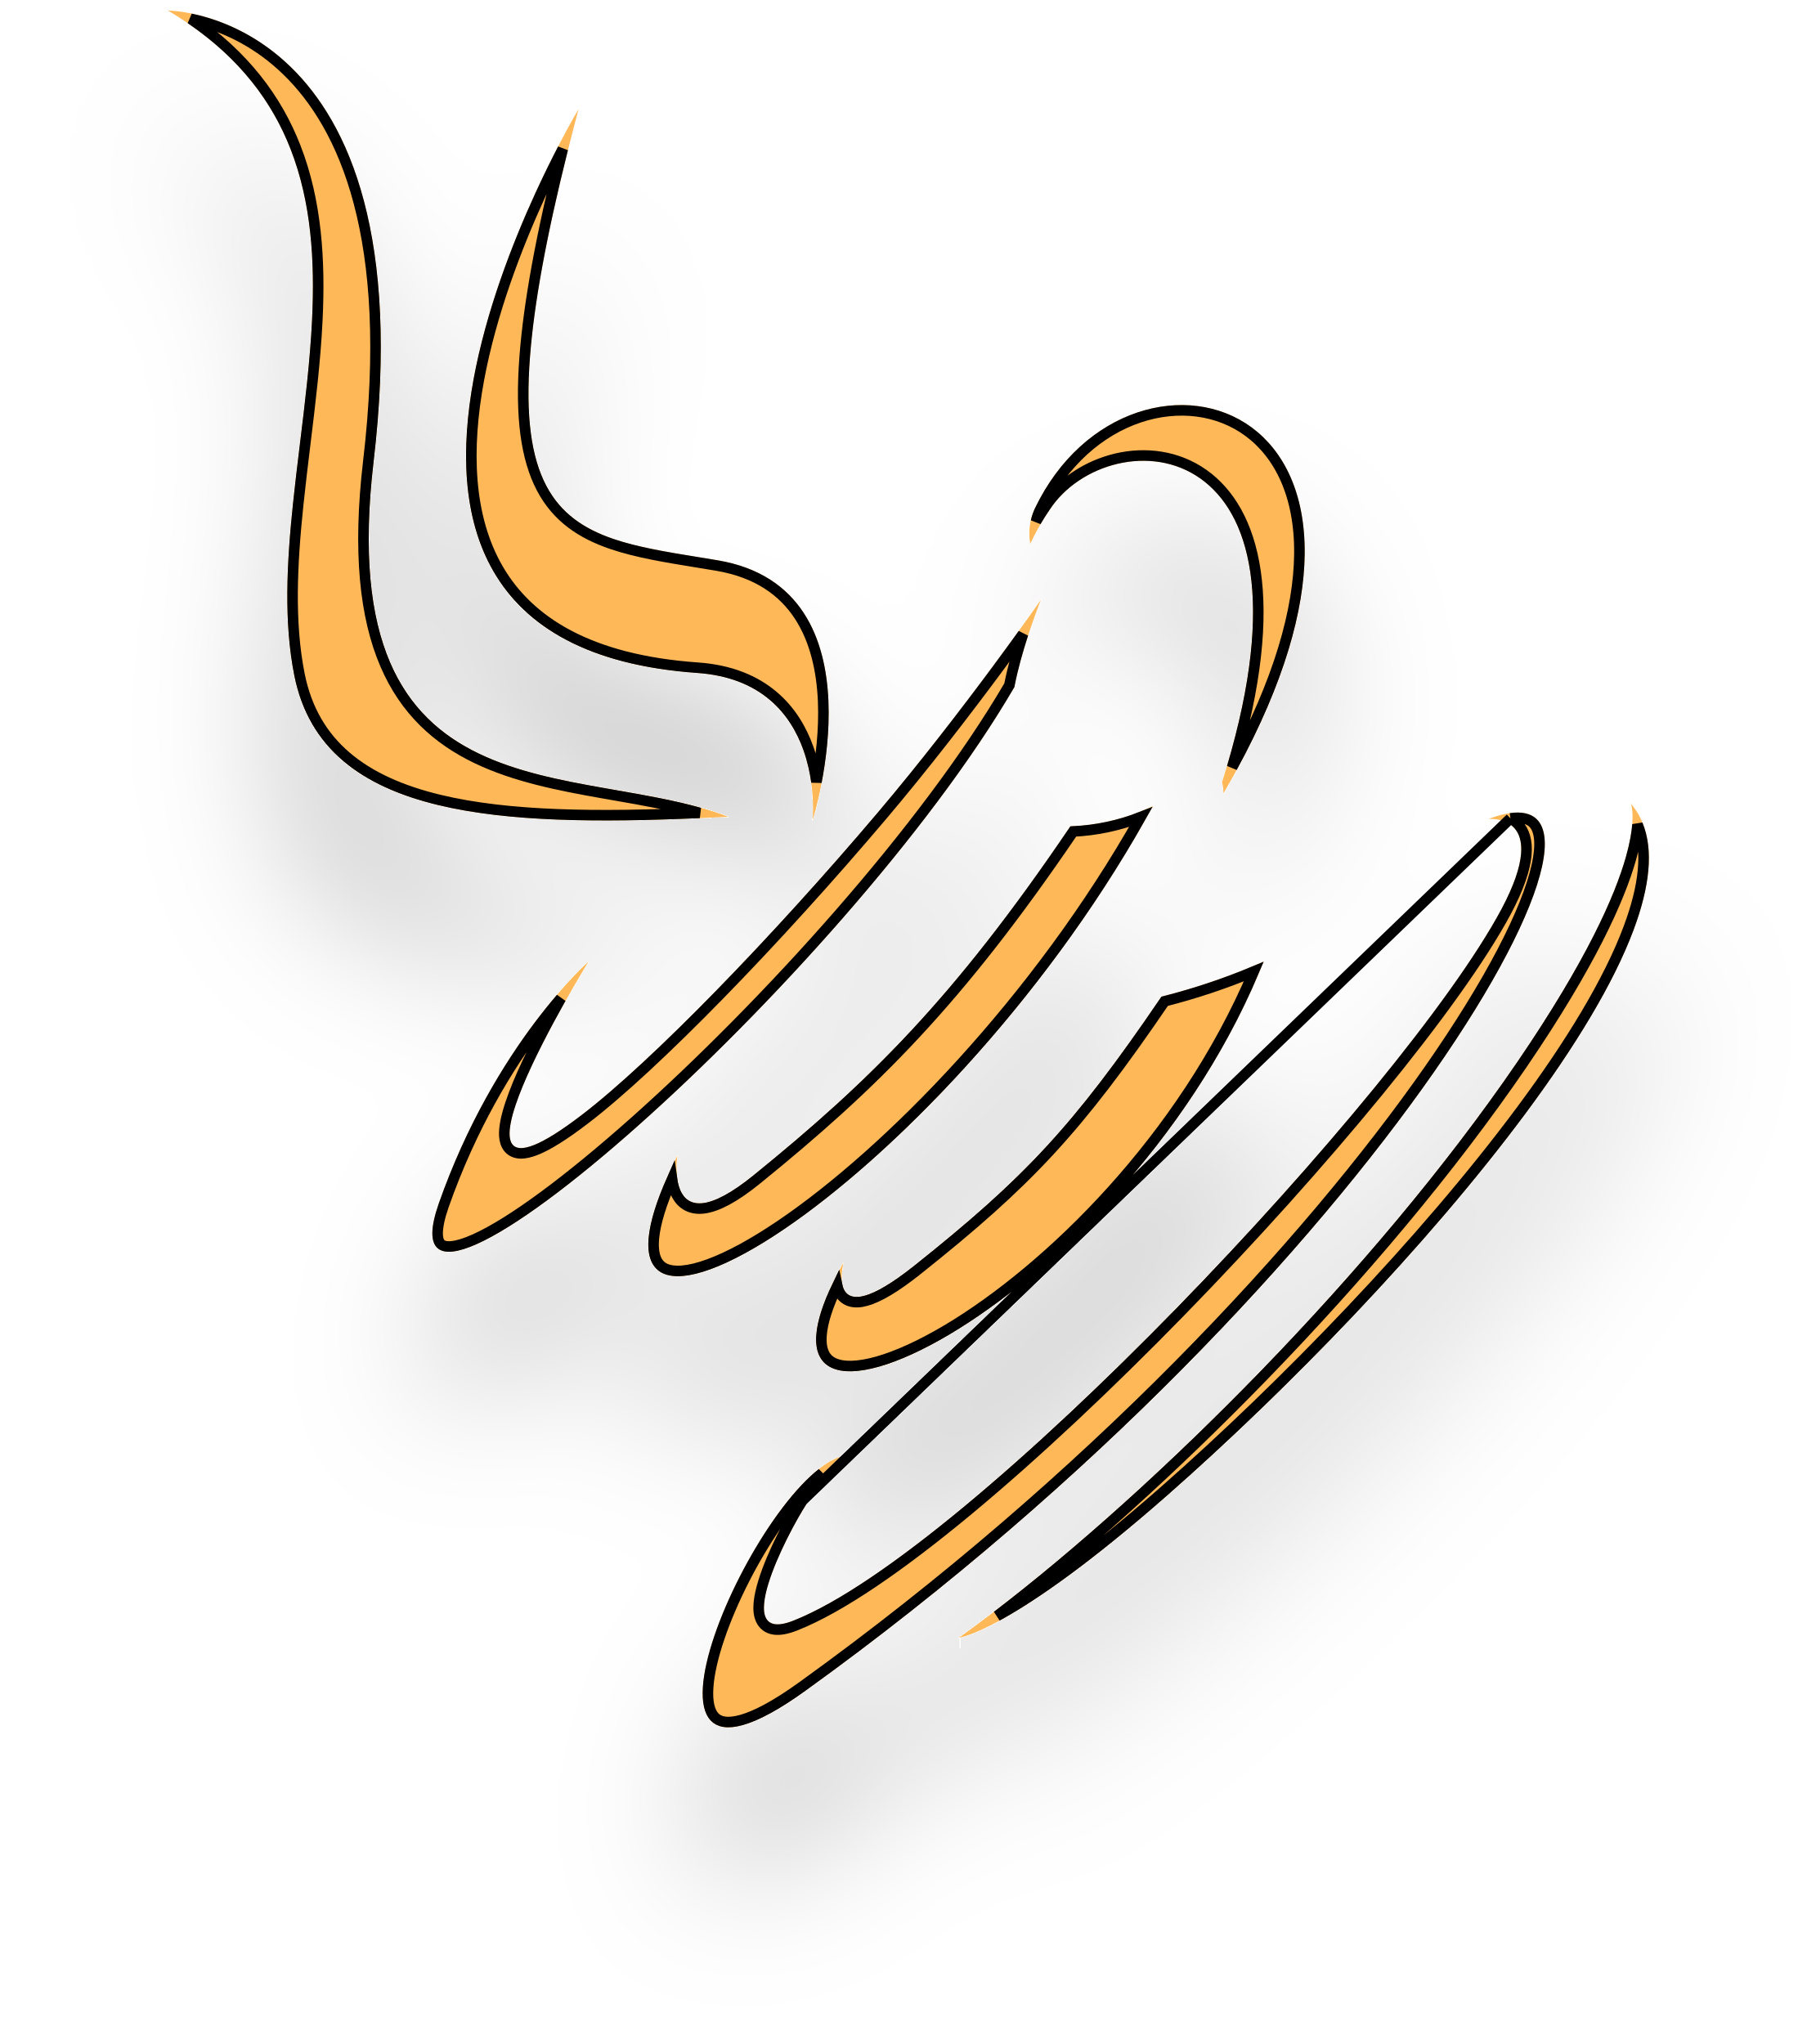
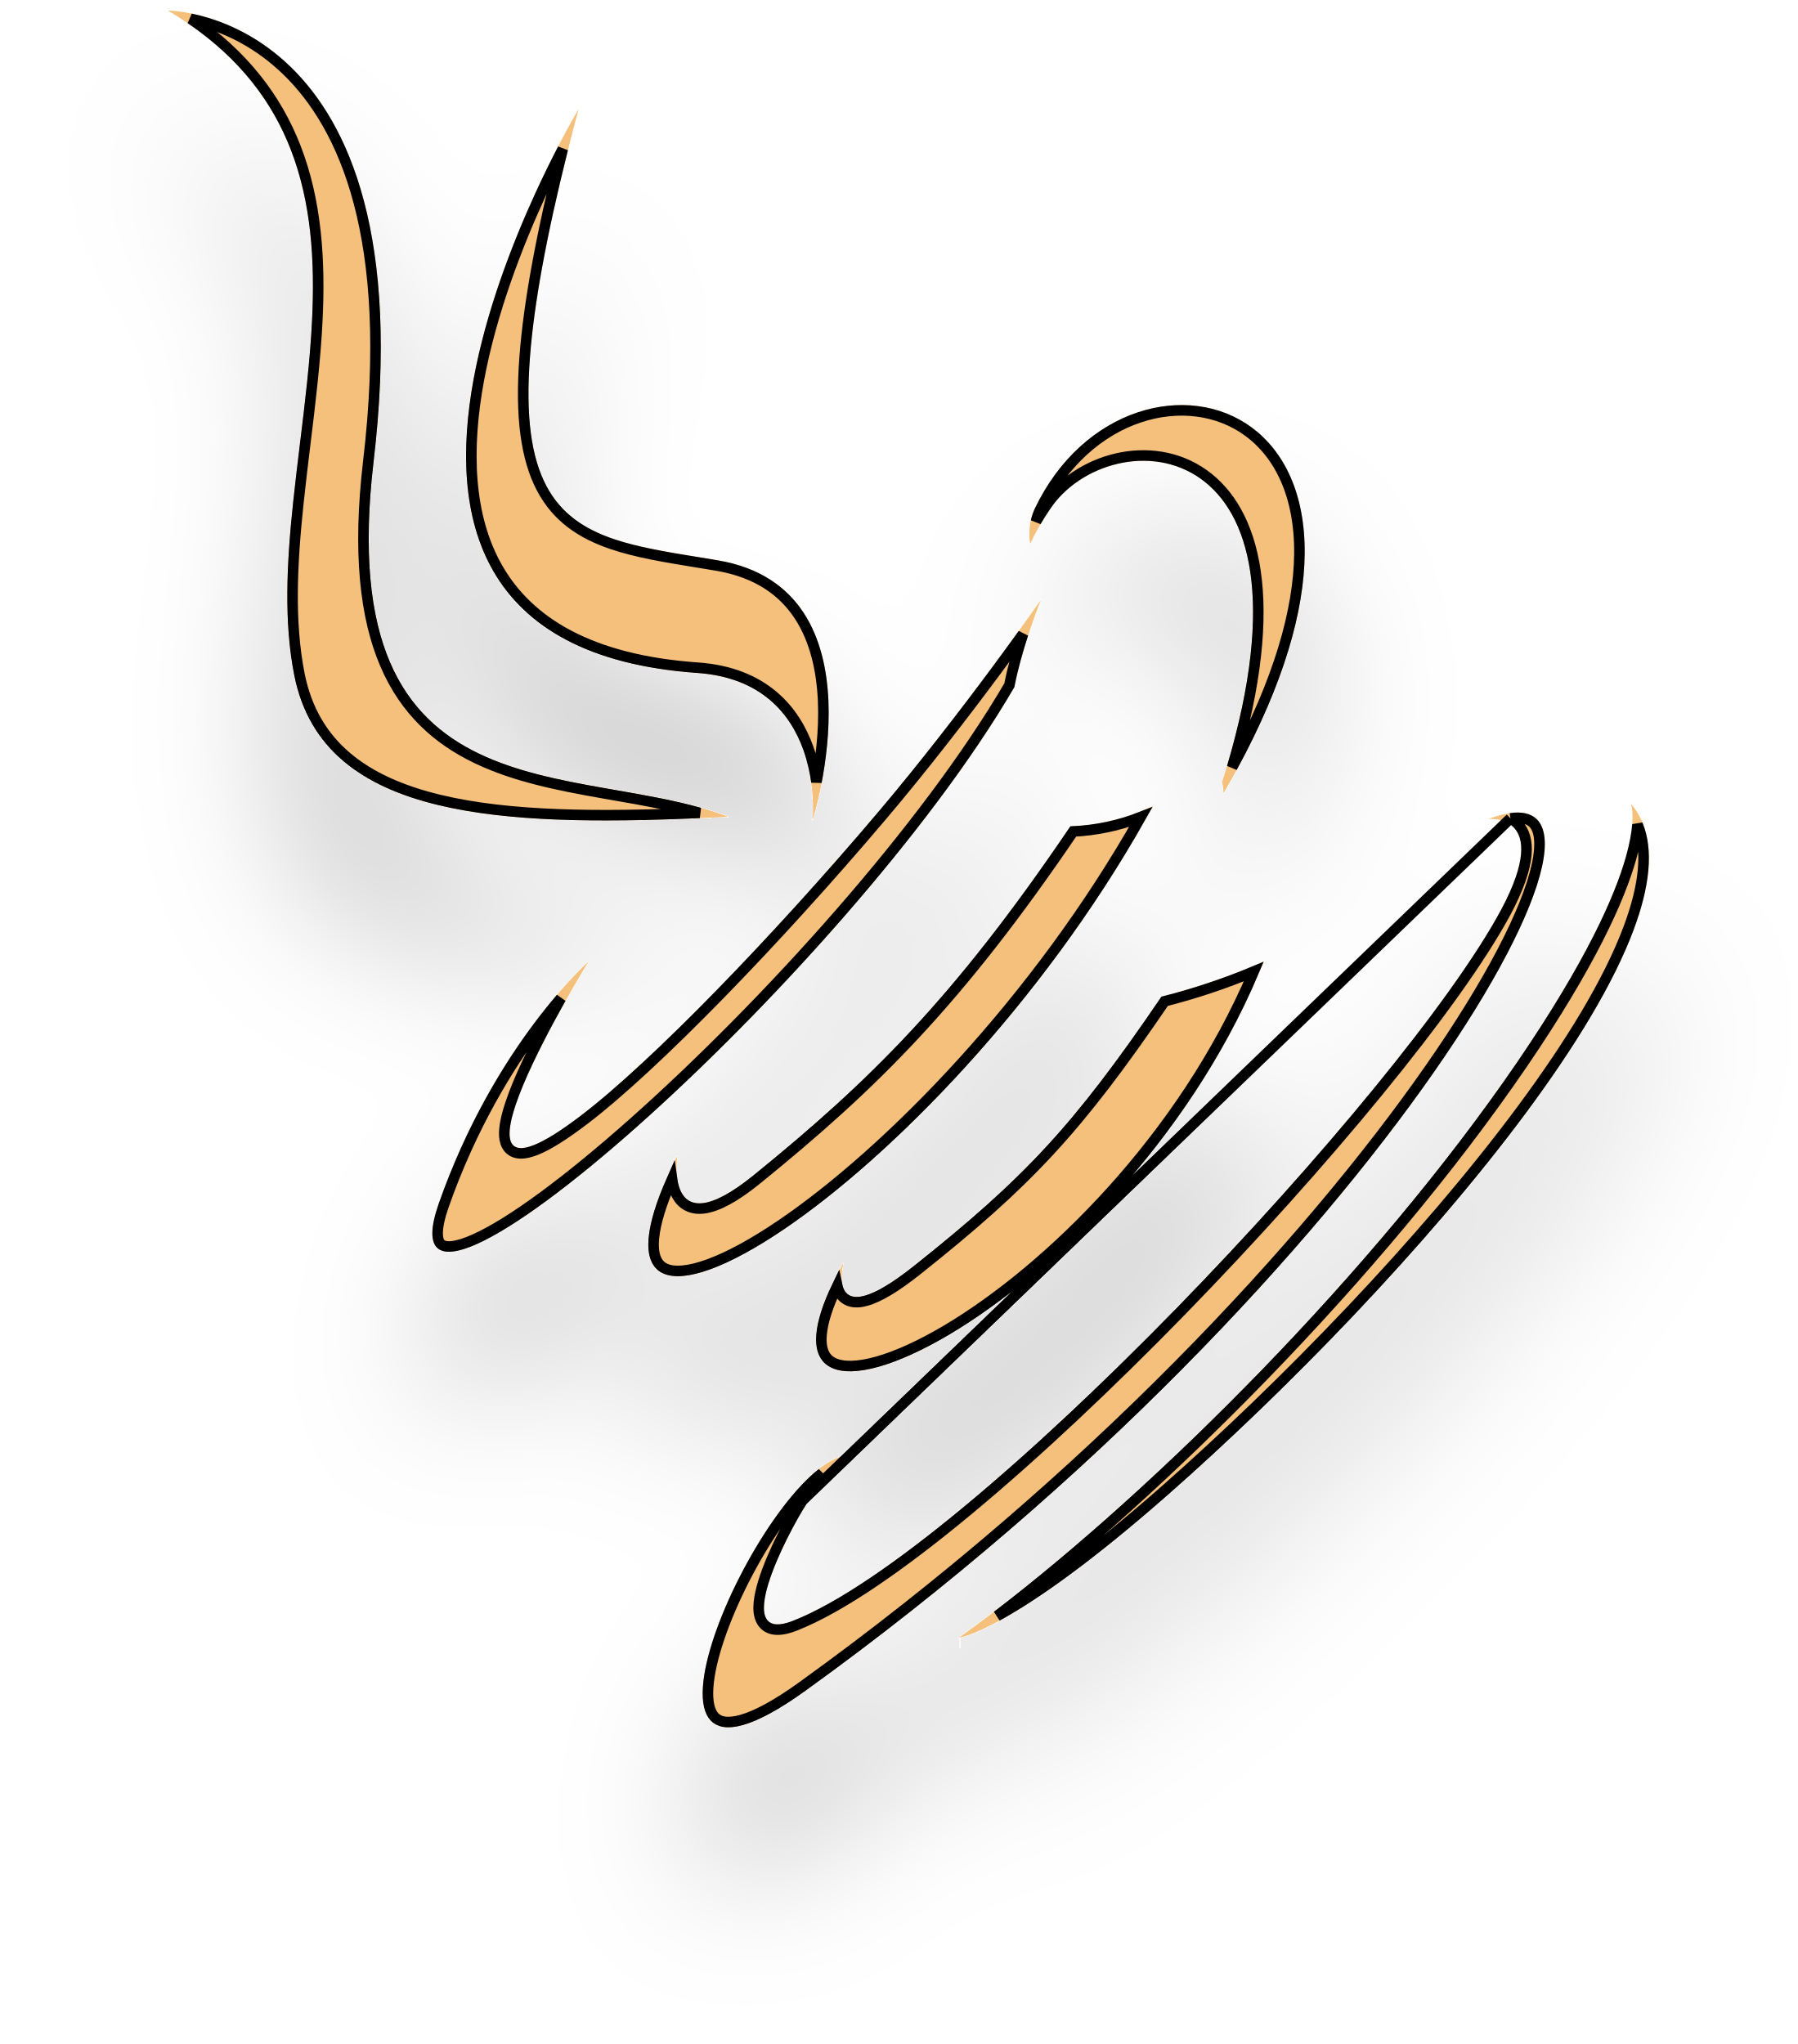
<svg xmlns="http://www.w3.org/2000/svg" width="51" height="58" viewBox="0 0 51 58" fill="none">
  <g filter="url(#filter0_d_22_44)">
-     <path d="M28.783 19.497C28.997 18.357 29.536 17.018 29.536 17.018C29.536 17.018 27.347 20.173 24.909 23.053C21.926 26.575 18.487 30.124 16.498 31.643C11.796 35.241 16.699 27.286 16.699 27.286C16.699 27.286 14.04 29.613 12.445 34.164C10.574 39.543 23.977 27.742 28.783 19.497ZM20.669 23.177C16.409 21.541 9.393 23.378 10.601 13.109C12.113 0.3 4.766 0.3 4.766 0.3C12.086 4.65 7.149 13.123 8.35 19.172C9.179 23.302 14.296 23.502 20.669 23.177ZM16.416 3.097C16.422 3.09 7.342 18.219 19.778 19.096C23.445 19.352 23.058 23.274 23.058 23.274C23.058 23.274 25.151 16.707 20.365 15.899C15.898 15.146 13.177 15.271 16.416 3.097ZM34.673 22.197C34.701 22.3 34.715 22.407 34.715 22.514C41.247 11.328 32.104 8.704 29.363 14.428C29.218 14.741 29.172 15.09 29.232 15.43C29.39 15.093 29.574 14.77 29.784 14.463C31.476 11.873 37.864 12.115 34.673 22.197ZM42.234 23.239C42.234 23.239 44.057 23.06 42.6 25.801C39.811 31.008 27.547 44.004 22.513 45.986C20.704 46.704 22.306 43.569 22.893 42.664C23.5 41.725 23.977 41.304 23.977 41.304C21.588 41.718 16.851 52.311 22.858 47.974C39.251 36.166 47.545 21.23 42.234 23.239ZM23.935 35.821C20.02 42.775 31.897 37.167 35.854 27.286C34.917 27.699 33.947 28.031 32.954 28.28C30.454 31.954 29.066 33.425 25.945 35.911C23.369 37.962 23.935 35.821 23.935 35.821ZM43.063 30.117C38.651 36.574 31.828 43.161 27.202 46.476C27.195 46.469 28.686 46.331 33.14 42.416C39.914 36.456 49.057 26.043 46.274 22.804C46.274 22.804 46.972 24.386 43.063 30.117ZM30.371 23.447C27.07 28.322 24.681 30.67 21.38 33.349C18.825 35.42 19.219 32.789 19.219 32.789C15.214 40.772 26.787 33.701 32.712 22.873C31.98 23.224 31.183 23.419 30.371 23.447Z" fill="#FFB858" />
+     <path d="M28.783 19.497C28.997 18.357 29.536 17.018 29.536 17.018C29.536 17.018 27.347 20.173 24.909 23.053C21.926 26.575 18.487 30.124 16.498 31.643C11.796 35.241 16.699 27.286 16.699 27.286C16.699 27.286 14.04 29.613 12.445 34.164C10.574 39.543 23.977 27.742 28.783 19.497ZM20.669 23.177C16.409 21.541 9.393 23.378 10.601 13.109C12.113 0.3 4.766 0.3 4.766 0.3C12.086 4.65 7.149 13.123 8.35 19.172C9.179 23.302 14.296 23.502 20.669 23.177ZM16.416 3.097C16.422 3.09 7.342 18.219 19.778 19.096C23.445 19.352 23.058 23.274 23.058 23.274C23.058 23.274 25.151 16.707 20.365 15.899C15.898 15.146 13.177 15.271 16.416 3.097ZM34.673 22.197C34.701 22.3 34.715 22.407 34.715 22.514C41.247 11.328 32.104 8.704 29.363 14.428C29.218 14.741 29.172 15.09 29.232 15.43C29.39 15.093 29.574 14.77 29.784 14.463C31.476 11.873 37.864 12.115 34.673 22.197ZM42.234 23.239C42.234 23.239 44.057 23.06 42.6 25.801C39.811 31.008 27.547 44.004 22.513 45.986C20.704 46.704 22.306 43.569 22.893 42.664C23.5 41.725 23.977 41.304 23.977 41.304C21.588 41.718 16.851 52.311 22.858 47.974C39.251 36.166 47.545 21.23 42.234 23.239ZM23.935 35.821C20.02 42.775 31.897 37.167 35.854 27.286C34.917 27.699 33.947 28.031 32.954 28.28C30.454 31.954 29.066 33.425 25.945 35.911C23.369 37.962 23.935 35.821 23.935 35.821ZM43.063 30.117C38.651 36.574 31.828 43.161 27.202 46.476C27.195 46.469 28.686 46.331 33.14 42.416C39.914 36.456 49.057 26.043 46.274 22.804C46.274 22.804 46.972 24.386 43.063 30.117ZM30.371 23.447C27.07 28.322 24.681 30.67 21.38 33.349C18.825 35.42 19.219 32.789 19.219 32.789C15.214 40.772 26.787 33.701 32.712 22.873C31.98 23.224 31.183 23.419 30.371 23.447Z" fill="#F5C07B" />
    <path d="M42.858 23.222C43.173 23.176 43.376 23.235 43.495 23.349C43.587 23.437 43.651 23.576 43.674 23.78C43.697 23.986 43.676 24.247 43.606 24.564C43.326 25.835 42.29 27.863 40.562 30.34C37.113 35.284 30.954 41.958 22.77 47.853L22.77 47.853C22.025 48.391 21.458 48.688 21.043 48.805C20.627 48.923 20.399 48.853 20.272 48.718C20.134 48.57 20.066 48.294 20.092 47.888C20.117 47.49 20.23 47.002 20.411 46.469C20.772 45.404 21.394 44.189 22.072 43.217C22.412 42.73 22.762 42.309 23.098 41.997C23.175 41.926 23.251 41.861 23.325 41.803C23.162 42.008 22.971 42.267 22.767 42.583M42.858 23.222L22.767 42.583C22.767 42.583 22.767 42.583 22.767 42.583M42.858 23.222C42.934 23.264 43.008 23.319 43.074 23.391C43.246 23.578 43.344 23.857 43.307 24.258C43.271 24.655 43.102 25.178 42.733 25.872L42.733 25.872C41.327 28.495 37.55 33.059 33.506 37.208C31.481 39.284 29.385 41.261 27.479 42.843C25.576 44.423 23.85 45.62 22.568 46.125C22.332 46.219 22.13 46.259 21.964 46.235C21.786 46.209 21.659 46.109 21.59 45.959C21.526 45.821 21.517 45.65 21.534 45.474C21.551 45.296 21.597 45.096 21.661 44.889C21.914 44.065 22.469 43.042 22.767 42.583M42.858 23.222L22.767 42.583M15.29 29.108C15.516 28.808 15.727 28.547 15.917 28.325C15.903 28.349 15.889 28.374 15.875 28.399C15.488 29.09 15.019 29.979 14.696 30.756C14.536 31.144 14.409 31.512 14.348 31.816C14.318 31.969 14.303 32.111 14.311 32.237C14.32 32.361 14.352 32.483 14.431 32.577C14.514 32.675 14.631 32.723 14.766 32.727C14.896 32.731 15.045 32.695 15.213 32.628C15.548 32.494 15.999 32.214 16.59 31.762C18.592 30.233 22.039 26.673 25.023 23.15L25.023 23.15C26.245 21.707 27.404 20.195 28.257 19.045C28.555 18.643 28.815 18.286 29.028 17.99C28.886 18.428 28.735 18.952 28.64 19.443C26.245 23.543 21.715 28.53 18.01 31.827C16.152 33.481 14.517 34.696 13.471 35.164C13.211 35.281 12.996 35.347 12.829 35.365C12.662 35.384 12.566 35.352 12.512 35.304C12.46 35.257 12.414 35.163 12.417 34.978C12.42 34.794 12.472 34.542 12.586 34.213C13.378 31.955 14.433 30.249 15.29 29.108ZM10.452 13.092L10.452 13.092C10.149 15.673 10.359 17.513 10.927 18.843C11.498 20.179 12.424 20.988 13.519 21.515C14.608 22.04 15.866 22.287 17.103 22.505C17.221 22.526 17.339 22.547 17.457 22.567C18.288 22.712 19.1 22.854 19.851 23.066C16.99 23.191 14.437 23.175 12.465 22.699C11.39 22.44 10.498 22.046 9.826 21.472C9.156 20.9 8.698 20.143 8.497 19.143C8.201 17.654 8.282 16.009 8.462 14.299C8.52 13.742 8.589 13.178 8.658 12.61C8.801 11.442 8.945 10.26 9.002 9.106C9.087 7.388 8.981 5.708 8.385 4.179C7.851 2.809 6.926 1.569 5.41 0.533C5.541 0.56 5.688 0.596 5.847 0.644C6.494 0.838 7.343 1.228 8.146 2.009C9.748 3.566 11.205 6.714 10.452 13.092ZM23.166 22.19C23.125 21.896 23.054 21.565 22.935 21.23C22.747 20.706 22.439 20.167 21.934 19.742C21.428 19.316 20.734 19.012 19.789 18.947C16.712 18.73 15.002 17.636 14.137 16.15C13.266 14.654 13.229 12.724 13.583 10.792C13.938 8.864 14.678 6.958 15.331 5.533C15.562 5.029 15.782 4.587 15.969 4.225C15.349 6.698 15.003 8.618 14.889 10.116C14.757 11.839 14.932 13.022 15.368 13.851C15.808 14.687 16.503 15.143 17.359 15.435C18.063 15.675 18.889 15.81 19.782 15.955C19.966 15.985 20.152 16.015 20.34 16.047C21.497 16.242 22.227 16.782 22.679 17.474C23.136 18.172 23.32 19.039 23.357 19.896C23.393 20.744 23.285 21.571 23.166 22.19ZM23.757 36.486C23.774 36.567 23.803 36.646 23.848 36.716C23.912 36.814 24.006 36.892 24.138 36.928C24.265 36.963 24.414 36.955 24.585 36.906C24.924 36.81 25.39 36.544 26.038 36.028L25.945 35.911L26.038 36.028C29.158 33.543 30.558 32.063 33.046 28.412C33.908 28.192 34.754 27.911 35.575 27.568C33.569 32.313 29.748 36.025 26.866 37.738C26.129 38.175 25.459 38.479 24.902 38.637C24.337 38.797 23.916 38.8 23.654 38.675C23.528 38.615 23.436 38.525 23.378 38.399C23.319 38.271 23.291 38.098 23.311 37.869C23.34 37.52 23.48 37.062 23.757 36.486ZM43.187 30.202L43.187 30.202C45.146 27.329 45.959 25.485 46.279 24.352C46.392 23.95 46.444 23.636 46.463 23.396C46.768 24.128 46.663 25.13 46.208 26.344C45.644 27.85 44.56 29.628 43.171 31.5C40.394 35.243 36.423 39.328 33.041 42.303C30.819 44.256 29.341 45.263 28.424 45.781C28.379 45.806 28.335 45.831 28.292 45.854C32.872 42.352 39.073 36.221 43.187 30.202ZM27.236 46.621L27.237 46.621L27.236 46.621ZM32.367 23.186C29.421 28.407 25.196 32.702 22.158 34.761C21.38 35.288 20.686 35.665 20.114 35.874C19.534 36.087 19.118 36.112 18.869 35.995C18.646 35.889 18.503 35.637 18.555 35.114C18.596 34.703 18.759 34.156 19.068 33.458C19.09 33.614 19.132 33.778 19.21 33.919C19.276 34.038 19.371 34.146 19.504 34.215C19.639 34.285 19.799 34.31 19.985 34.284C20.35 34.233 20.831 33.987 21.475 33.465L21.475 33.465C24.772 30.789 27.165 28.439 30.453 23.593C31.109 23.562 31.756 23.425 32.367 23.186ZM29.395 14.797C29.419 14.693 29.453 14.59 29.499 14.492C30.84 11.692 33.711 10.982 35.427 12.25C36.287 12.885 36.888 14.033 36.87 15.725C36.853 17.283 36.309 19.299 34.959 21.777C36.366 17.027 35.597 14.482 34.146 13.456C32.658 12.403 30.546 13.024 29.66 14.379C29.566 14.515 29.478 14.655 29.395 14.797Z" stroke="black" stroke-width="0.3" />
  </g>
  <defs>
    <filter id="filter0_d_22_44" x="0.766" y="0.3" width="50.021" height="56.715" filterUnits="userSpaceOnUse" color-interpolation-filters="sRGB">
      <feFlood flood-opacity="0" result="BackgroundImageFix" />
      <feColorMatrix in="SourceAlpha" type="matrix" values="0 0 0 0 0 0 0 0 0 0 0 0 0 0 0 0 0 0 127 0" result="hardAlpha" />
      <feOffset dy="4" />
      <feGaussianBlur stdDeviation="2" />
      <feComposite in2="hardAlpha" operator="out" />
      <feColorMatrix type="matrix" values="0 0 0 0 0 0 0 0 0 0 0 0 0 0 0 0 0 0 0.25 0" />
      <feBlend mode="normal" in2="BackgroundImageFix" result="effect1_dropShadow_22_44" />
      <feBlend mode="normal" in="SourceGraphic" in2="effect1_dropShadow_22_44" result="shape" />
    </filter>
  </defs>
</svg>
